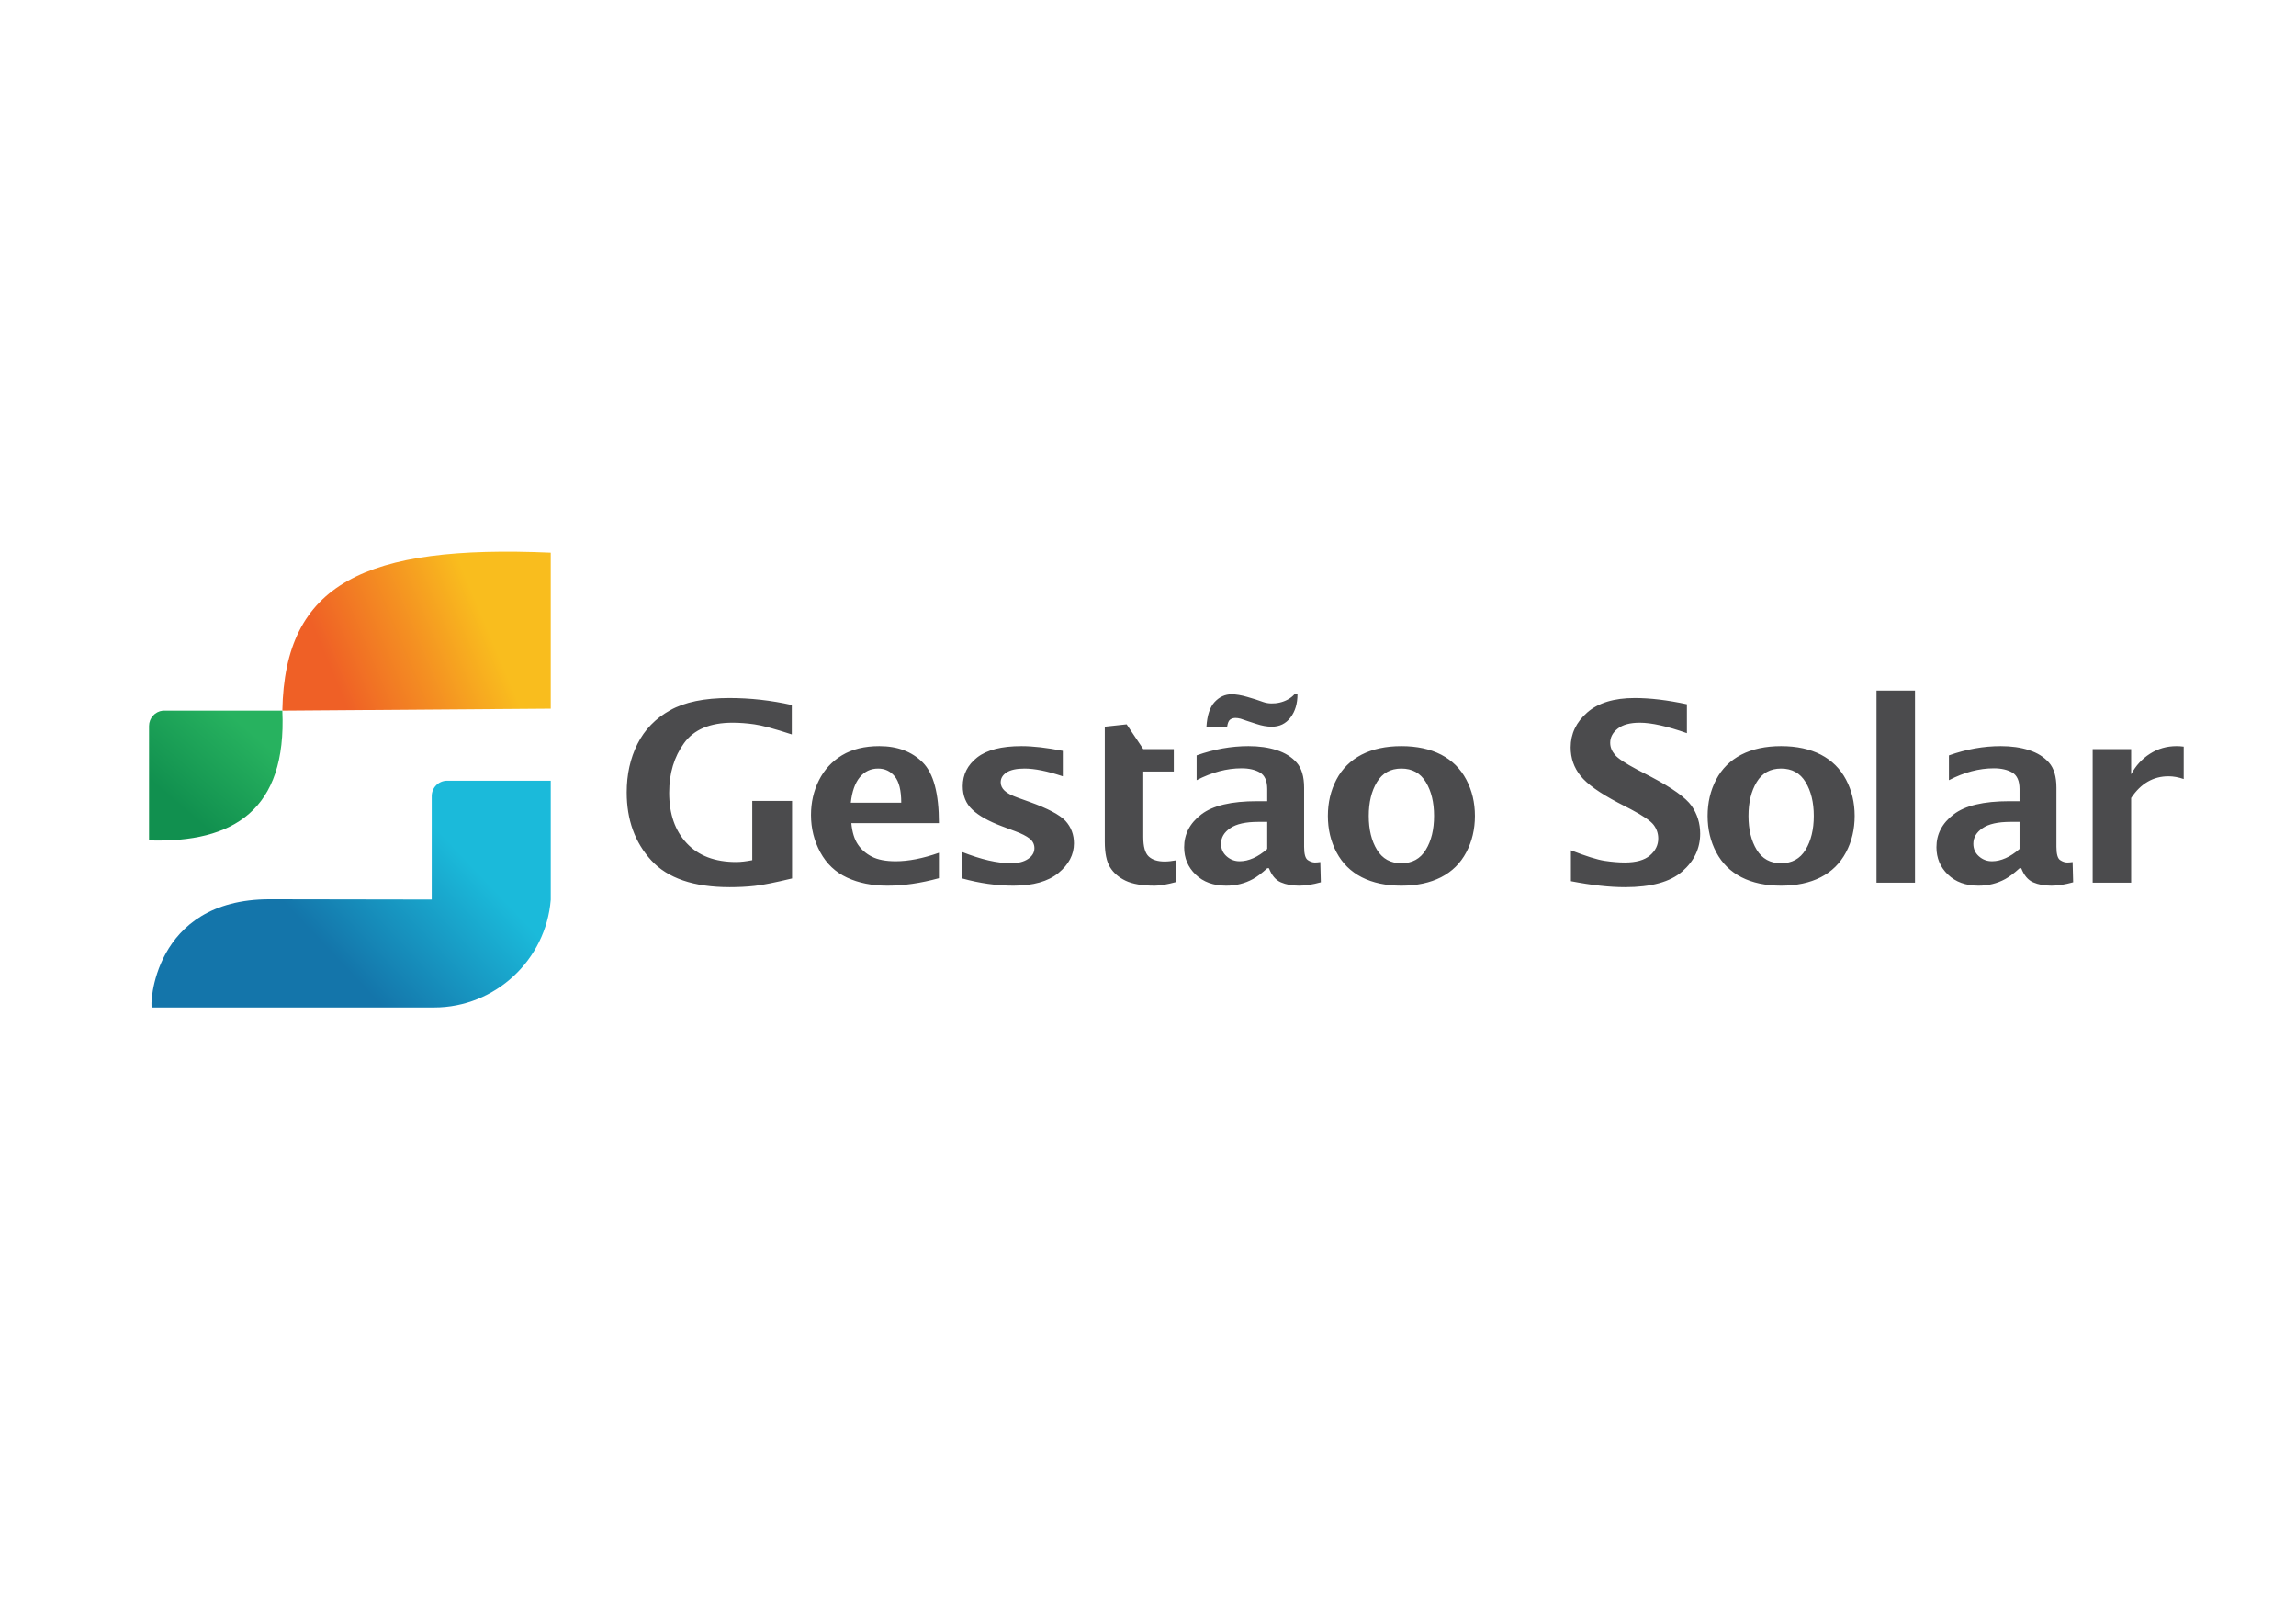
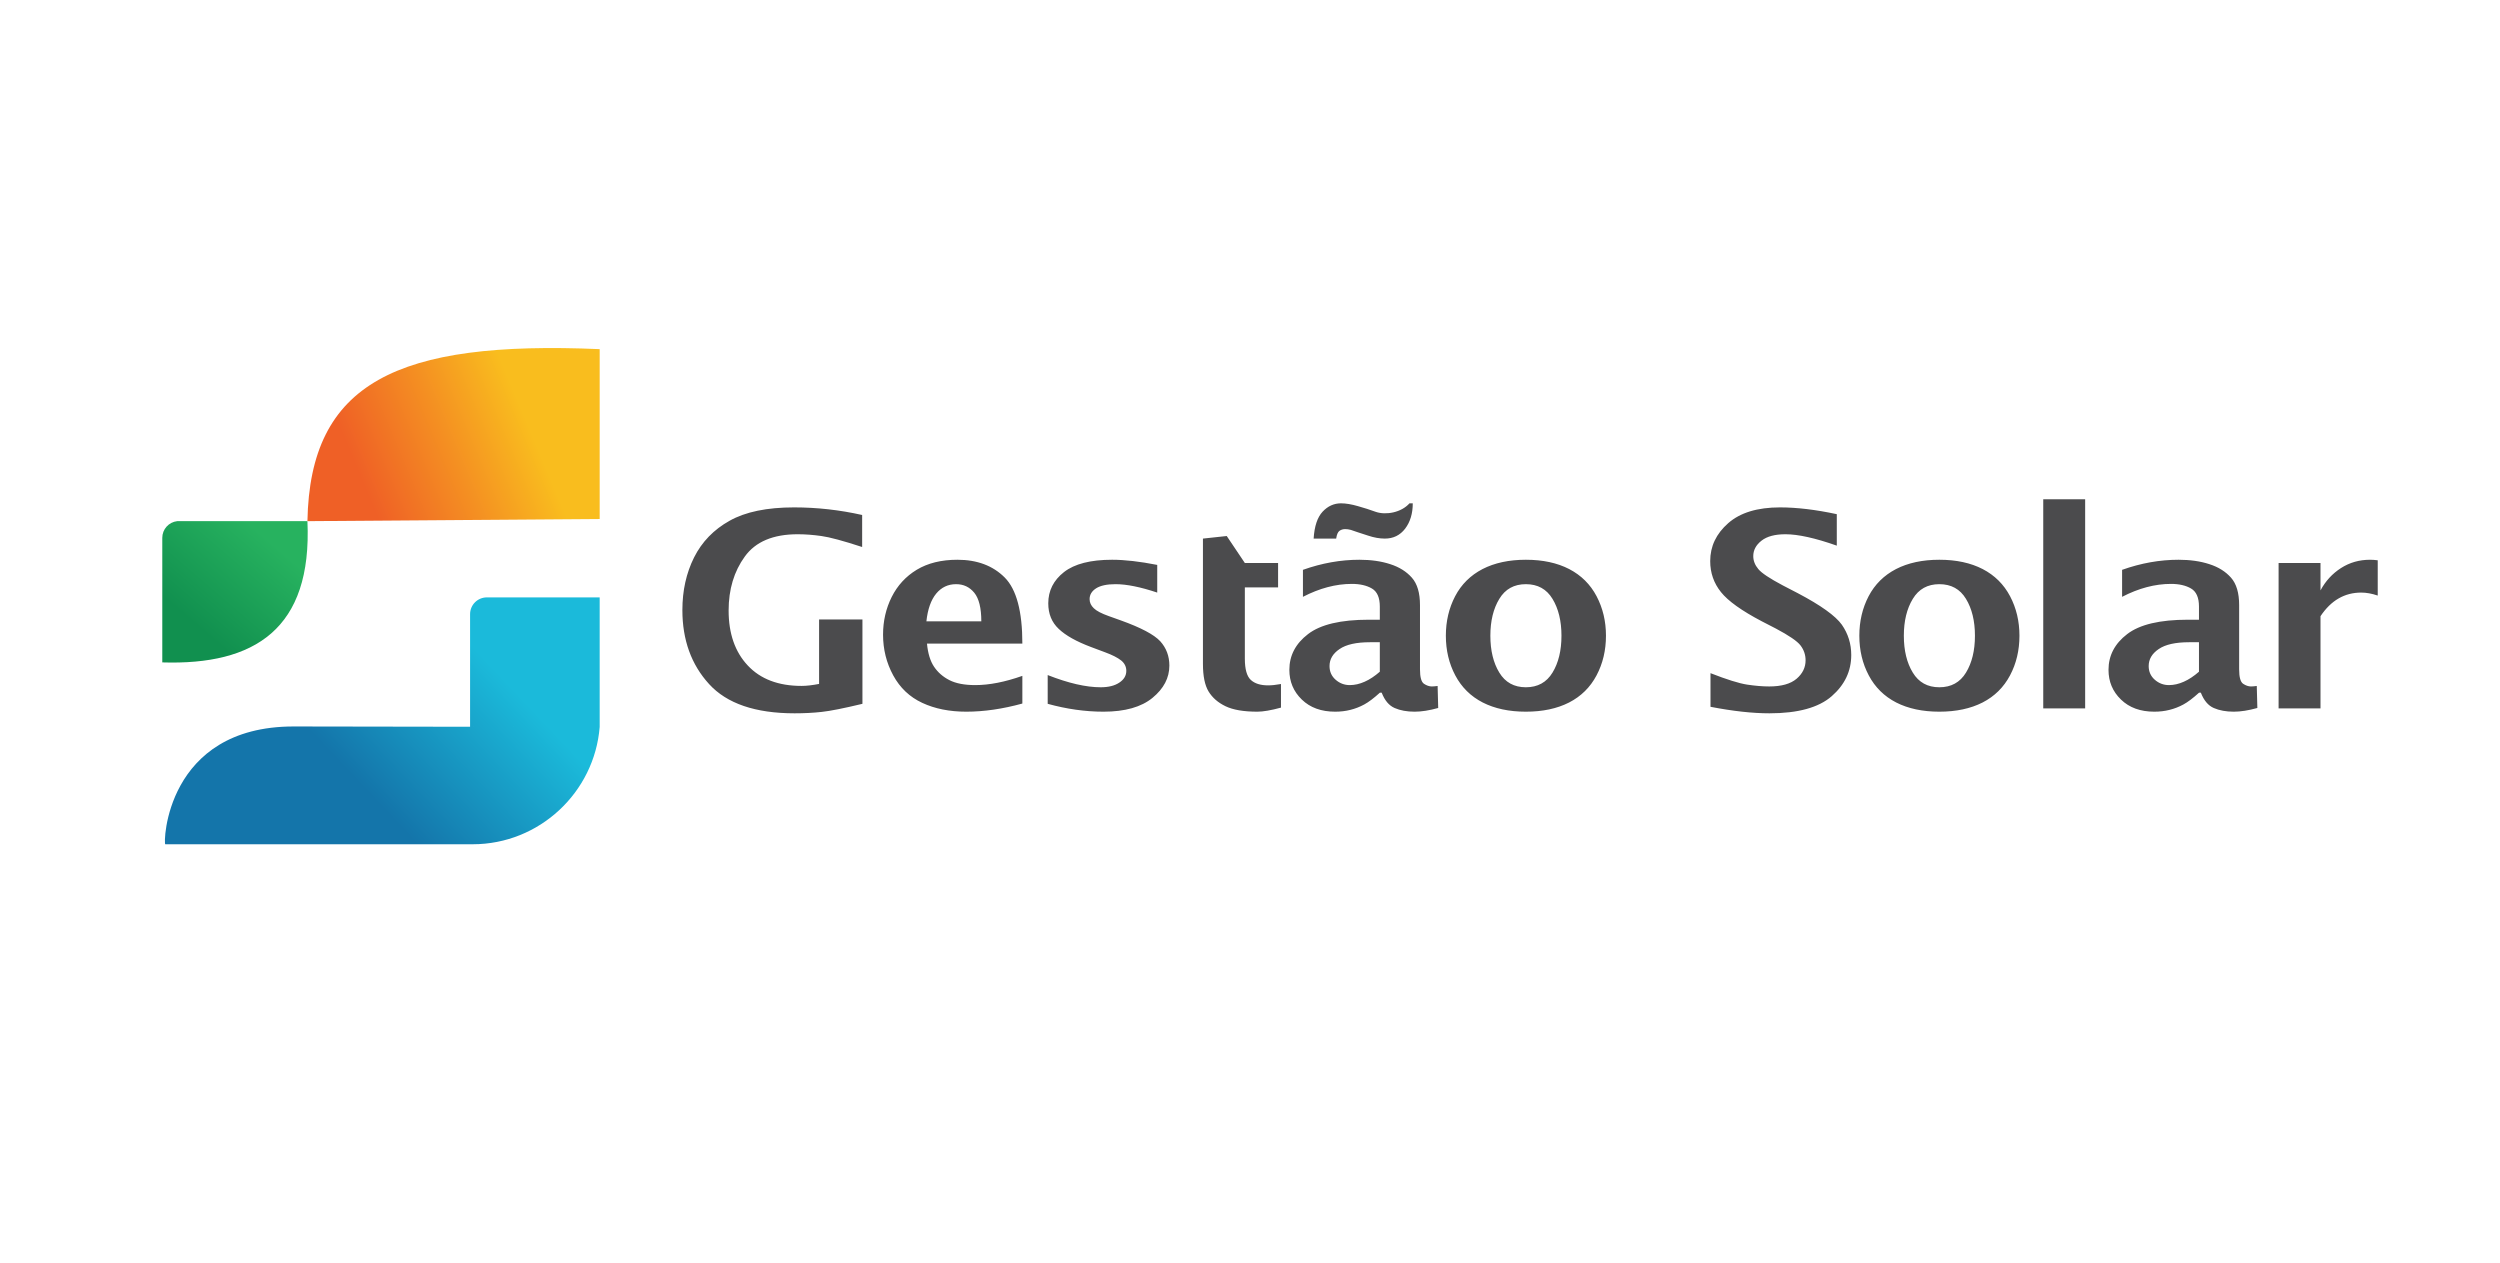
- <svg xmlns="http://www.w3.org/2000/svg" xml:space="preserve" width="297mm" height="210mm" version="1.1" style="shape-rendering:geometricPrecision; text-rendering:geometricPrecision; image-rendering:optimizeQuality; fill-rule:evenodd; clip-rule:evenodd" viewBox="0 0 29700 21000">
+ <svg xmlns="http://www.w3.org/2000/svg" xml:space="preserve" width="297mm" height="150mm" version="1.1" style="shape-rendering:geometricPrecision; text-rendering:geometricPrecision; image-rendering:optimizeQuality; fill-rule:evenodd; clip-rule:evenodd" viewBox="0 0 29700 15000">
  <defs>
    <style type="text/css">
   
    .fil3 {fill:#4B4B4D;fill-rule:nonzero}
    .fil0 {fill:url(#id0)}
    .fil2 {fill:url(#id1)}
    .fil1 {fill:url(#id2)}
   
  </style>
-     <linearGradient id="id0" gradientUnits="userSpaceOnUse" x1="6238.18" y1="7960.64" x2="4323.38" y2="8763.62">
+     <linearGradient id="id0" gradientUnits="userSpaceOnUse" x1="6238.18" y1="4960.64" x2="4323.38" y2="5763.62">
      <stop offset="0" style="stop-opacity:1; stop-color:#F9BD1E" />
      <stop offset="0.471" style="stop-opacity:1; stop-color:#F48F22" />
      <stop offset="1" style="stop-opacity:1; stop-color:#EF6026" />
    </linearGradient>
-     <linearGradient id="id1" gradientUnits="userSpaceOnUse" x1="6186.29" y1="11280.46" x2="4662.69" y2="12721.71">
+     <linearGradient id="id1" gradientUnits="userSpaceOnUse" x1="6186.29" y1="8280.46" x2="4662.69" y2="9721.71">
      <stop offset="0" style="stop-opacity:1; stop-color:#1BBADA" />
      <stop offset="1" style="stop-opacity:1; stop-color:#1475AA" />
    </linearGradient>
-     <linearGradient id="id2" gradientUnits="userSpaceOnUse" x1="3149.79" y1="9381.3" x2="2285.05" y2="10390.17">
+     <linearGradient id="id2" gradientUnits="userSpaceOnUse" x1="3149.79" y1="6381.3" x2="2285.05" y2="7390.17">
      <stop offset="0" style="stop-opacity:1; stop-color:#27B25F" />
      <stop offset="1" style="stop-opacity:1; stop-color:#11904F" />
    </linearGradient>
  </defs>
  <g id="Camada_x0020_1">
-     <g id="_2537507015600">
+     <g id="_2717986828672">
      <g>
        <g>
-           <path class="fil0" d="M3652.28 9191.33l3471.87 -25.74c0,-672.58 0,-1345.16 0,-2017.75 -2406.19,-103.95 -3441.78,395.94 -3471.87,2043.49z" />
-           <path class="fil1" d="M2104.81 9191.33l1547.47 0c58.41,1283 -629.66,1712.85 -1724.35,1678.03l0 -1479.85c0,-102.52 77.36,-186.96 176.88,-198.18z" />
+           <path class="fil0" d="M3652.28 6191.33l3471.87 -25.74c0,-672.58 0,-1345.16 0,-2017.75 -2406.19,-103.95 -3441.78,395.94 -3471.87,2043.49z" />
+           <path class="fil1" d="M2104.81 6191.33l1547.47 0c58.41,1283 -629.66,1712.85 -1724.35,1678.03l0 -1479.85c0,-102.52 77.36,-186.96 176.88,-198.18z" />
        </g>
-         <path class="fil2" d="M3489.49 11630.45l3634.66 6.01c-61.71,776.79 -716.67,1393.3 -1508.61,1393.3l-3651.93 0c-24.76,0 0.65,-1400.19 1525.88,-1399.31zm2095.09 3.46l0 -1337.56c0,-110.16 89.3,-199.46 199.45,-199.46l1340.12 0 0 1539.57" />
+         <path class="fil2" d="M3489.49 8630.45l3634.66 6.01c-61.71,776.79 -716.67,1393.3 -1508.61,1393.3l-3651.93 0c-24.76,0 0.65,-1400.19 1525.88,-1399.31zm2095.09 3.46l0 -1337.56c0,-110.16 89.3,-199.46 199.45,-199.46l1340.12 0 0 1539.57" />
      </g>
-       <path class="fil3" d="M10245.76 11361.35c-221.46,53.18 -382.83,85.41 -484.12,96.15 -101.29,11.28 -208.87,16.66 -321.62,16.66 -465.8,0 -804.58,-115.5 -1015.73,-347.02 -211.73,-231.53 -317.59,-524.84 -317.59,-879.38 0,-232.06 46.34,-440.49 139.05,-625.82 93.27,-185.33 233.48,-330.37 422.32,-435.66 188.27,-105.82 443.49,-158.47 765.67,-158.47 271.81,0 541.35,30.08 808.58,90.25l0 380.33c-224.89,-73.6 -386.25,-117.11 -484.68,-130.53 -98.44,-13.97 -192.29,-20.96 -281.56,-20.96 -290.7,0 -500.14,88.1 -627.75,264.83 -128.2,176.2 -192.29,390 -192.29,640.86 0,273.97 75.55,491.53 227.18,653.22 151.08,161.7 364.53,242.81 639.22,242.81 58.94,0 128.75,-8.06 208.3,-23.64l0 -766.02 515.02 0 0 1002.39zm1899.83 -3.23c-234.61,64.47 -456.64,96.7 -666.67,96.7 -198.56,0 -373.09,-34.92 -522.45,-104.76 -149.36,-69.29 -264.38,-178.34 -345.07,-326.6 -80.68,-148.27 -120.75,-309.95 -120.75,-483.47 0,-161.69 34.33,-311.03 102.44,-447.47 68.66,-136.98 167.67,-244.96 298.15,-323.93 131.03,-78.97 291.84,-118.71 482.97,-118.71 234.05,0 421.19,70.37 561.38,210.57 140.2,140.75 210,402.35 210,785.37l-1133.04 0c10.87,116.03 38.9,207.88 84.12,275.03 44.63,66.61 105.29,119.79 181.98,159.01 76.67,39.22 179.11,59.09 307.86,59.09 165.39,0 351.94,-36.52 559.08,-109.58l0 328.75zm-1139.92 -976.6l652.37 0c0,-158.47 -28.04,-271.27 -83.54,-339.5 -56.07,-68.22 -127.61,-102.06 -216.31,-102.06 -95.57,0 -174.54,37.6 -236.35,112.27 -61.8,75.2 -100.7,184.79 -116.17,329.29zm1440.91 979.83l0 -341.65c245.51,96.68 455.52,145.04 629.48,145.04 92.71,0 166.53,-18.26 221.47,-55.33 55.51,-36.53 82.97,-83.27 82.97,-139.67 0,-49.42 -20.6,-90.78 -61.81,-124.09 -41.77,-32.77 -104.72,-65 -189.41,-96.16l-167.67 -62.85c-173.39,-65 -301.57,-136.98 -383.97,-215.41 -82.98,-77.9 -124.19,-178.88 -124.19,-304.05 0,-149.87 62.37,-273.42 187.12,-371.19 124.77,-97.23 315.33,-146.11 571.69,-146.11 149.92,0 328.47,20.4 535.62,61.24l0 328.74c-199.14,-66.6 -363.95,-99.9 -494.98,-99.9 -102.44,0 -179.69,16.64 -231.2,49.42 -51.51,33.3 -77.25,75.74 -77.25,128.38 0,40.83 16.6,76.81 50.35,108.52 32.05,31.69 91.56,62.31 177.4,92.92l144.2 51.58c237.49,85.41 393.14,167.6 466.98,247.1 72.67,80.58 108.71,177.27 108.71,289.55 0,145.58 -66.94,273.42 -200.29,383 -133.33,109.6 -327.32,164.39 -581.98,164.39 -216.31,0 -437.77,-31.16 -663.24,-93.47zm2771.4 45.12c-118.46,32.23 -212.3,48.35 -280.41,48.35 -162.51,0 -288.41,-21.49 -377.68,-64.47 -89.84,-42.97 -156.8,-101.52 -202.01,-175.66 -44.63,-73.6 -66.95,-182.63 -66.95,-326.6l0 -909.46 0 -290.08 0 -290.08 282.77 -30.5 215.09 320.58 394.86 0 0 290.08 -394.86 0 0 846.61c0,124.09 23.47,208.43 70.39,251.93 46.92,43.52 115.59,65 206,65 42.92,0 93.85,-5.37 152.8,-16.11l0 280.41zm1174.81 -177.27c-71.53,65 -133.34,111.73 -185.99,140.2 -52.65,28.48 -107.57,49.96 -164.81,63.93 -56.64,14.5 -117.3,21.49 -180.82,21.49 -164.23,0 -296.43,-47.81 -395.43,-143.97 -99,-95.62 -148.21,-213.26 -148.21,-352.92 0,-169.76 73.82,-311.58 222.03,-424.92 148.21,-113.89 387.99,-170.83 720.47,-170.83l132.18 0 0 -156.85c0,-105.84 -31.47,-177.28 -93.84,-213.81 -62.39,-36.53 -141.92,-54.79 -238.06,-54.79 -189.99,0 -383.41,51.03 -581.41,153.63l0 -320.69c224.9,-80.05 448.65,-119.79 671.25,-119.79 136.2,0 258.1,17.19 365.1,52.11 107.59,34.37 193.42,88.09 257.51,160.61 64.67,73.05 96.71,181.57 96.71,326.07l0 763.87c0,92.94 16.03,149.89 47.5,170.84 31.48,20.94 62.37,31.68 93.27,31.68 18.33,0 41.21,-2.14 68.67,-5.9l6.88 261.61c-105.3,29.55 -198.59,44.05 -280.42,44.05 -91.56,0 -170.52,-14.5 -236.91,-43.52 -66.95,-29 -117.88,-89.71 -153.92,-182.1l-21.75 0zm-0.58 -249.25l0 -350.25 -117.31 0c-161.37,0 -282.11,26.86 -361.08,81.12 -79.55,53.72 -119.03,120.86 -119.03,201.98 0,66.07 24.03,119.79 72.11,162.23 48.07,42.43 104.14,63.92 168.8,63.92 58.38,0 116.74,-13.43 176.83,-40.29 59.51,-26.31 119.6,-66.07 179.68,-118.71zm-786.27 -1581.48c9.16,-146.65 44.64,-253.01 106.43,-319.63 61.82,-66.06 135.07,-99.37 218.61,-99.37 57.22,0 124.76,11.28 202.58,33.84l107.58 32.23 103.58 35.46c119.89,41.03 302.15,8.57 399.91,-101.53l39.01 0c0,121.4 -30.34,221.86 -90.43,300.82 -60.64,78.97 -140.76,118.18 -241.49,118.18 -62.37,0 -128.75,-11.82 -199.14,-35.45l-119.02 -38.68 -85.27 -29.01c-23.45,-6.44 -46.35,-9.67 -67.53,-9.67 -25.17,0 -48.06,6.99 -67.52,20.41 -19.46,13.97 -32.61,44.59 -39.48,92.4l-267.82 0zm2521.32 2056.35c-199.15,0 -369.67,-36.53 -512.17,-109.05 -142.49,-73.06 -251.21,-180.5 -326.17,-321.78 -74.99,-141.27 -112.16,-298.67 -112.16,-471.64 0,-171.91 36.61,-328.23 110.43,-469.5 73.82,-140.75 182.55,-248.18 325.03,-322.31 143.06,-73.6 314.74,-110.66 515.04,-110.66 200.86,0 372.53,37.06 515.03,110.66 142.48,74.13 250.63,181.56 325.02,322.31 74.4,141.27 111.6,297.59 111.6,469.5 0,172.97 -37.2,330.37 -112.16,471.64 -74.97,141.28 -183.71,248.72 -326.19,321.78 -142.48,72.52 -313.59,109.05 -513.3,109.05zm0 -290.08c140.19,0 246.06,-58.02 316.44,-174.05 70.98,-116.03 106.45,-262.15 106.45,-438.34 0,-175.13 -35.47,-321.24 -106.45,-437.81 -70.38,-116.57 -176.25,-174.58 -316.44,-174.58 -139.64,0 -244.93,58.01 -315.32,174.58 -70.95,116.57 -106.44,262.68 -106.44,437.81 0,176.19 35.49,322.31 106.44,438.34 70.39,116.03 175.68,174.05 315.32,174.05zm2193.41 232.06l0 -399.66c193.43,75.74 338.2,120.86 433.76,135.9 96.15,14.5 184.27,22.02 264.38,22.02 144.79,0 252.94,-30.61 324.47,-91.31 71.53,-61.24 107.02,-134.3 107.02,-219.18 0,-65 -20.04,-124.09 -60.09,-176.74 -39.49,-51.56 -137.34,-118.17 -292.42,-200.36l-167.67 -86.48c-238.62,-125.17 -400.01,-240.66 -484.7,-346.5 -85.27,-106.35 -128.19,-228.84 -128.19,-368.5 0,-175.66 71.54,-325.53 214.03,-450.7 142.49,-125.16 347.35,-187.48 615.16,-187.48 199.16,0 424.62,26.87 674.69,80.58l0 373.89c-255.79,-90.26 -459.52,-135.38 -610.01,-135.38 -124.75,0 -219.18,25.25 -284.43,76.28 -65.22,51.03 -97.84,112.28 -97.84,183.71 0,54.81 20.02,105.84 59.52,153.1 38.32,47.28 135.04,111.74 290.12,193.93l179.12 92.94c273.53,143.96 448.07,269.13 523.61,374.95 74.39,106.89 111.59,226.7 111.59,359.91 0,191.24 -77.26,354 -232.34,489.37 -155.07,135.38 -401.72,203.07 -739.92,203.07 -200.28,0 -433.76,-25.79 -699.86,-77.36zm2718.74 58.02c-199.14,0 -369.68,-36.53 -512.17,-109.05 -142.5,-73.06 -251.21,-180.5 -326.18,-321.78 -74.97,-141.27 -112.16,-298.67 -112.16,-471.64 0,-171.91 36.62,-328.23 110.44,-469.5 73.83,-140.75 182.55,-248.18 325.04,-322.31 143.06,-73.6 314.74,-110.66 515.03,-110.66 200.85,0 372.53,37.06 515.02,110.66 142.5,74.13 250.65,181.56 325.04,322.31 74.4,141.27 111.58,297.59 111.58,469.5 0,172.97 -37.18,330.37 -112.16,471.64 -74.96,141.28 -183.69,248.72 -326.18,321.78 -142.48,72.52 -313.59,109.05 -513.3,109.05zm0 -290.08c140.2,0 246.07,-58.02 316.45,-174.05 70.96,-116.03 106.44,-262.15 106.44,-438.34 0,-175.13 -35.48,-321.24 -106.44,-437.81 -70.38,-116.57 -176.25,-174.58 -316.45,-174.58 -139.63,0 -244.92,58.01 -315.31,174.58 -70.97,116.57 -106.45,262.68 -106.45,437.81 0,176.19 35.48,322.31 106.45,438.34 70.39,116.03 175.68,174.05 315.31,174.05zm1234.32 251.4l0 -2485.02 497.86 0 0 2485.02 -497.86 0zm1850.62 -186.94c-71.52,65 -133.32,111.73 -185.97,140.2 -52.65,28.48 -107.58,49.96 -164.81,63.93 -56.66,14.5 -117.3,21.49 -180.82,21.49 -164.25,0 -296.43,-47.81 -395.44,-143.97 -98.99,-95.62 -148.22,-213.26 -148.22,-352.92 0,-169.76 73.83,-311.58 222.04,-424.92 148.21,-113.89 388,-170.83 720.47,-170.83l132.19 0 0 -156.85c0,-105.84 -31.49,-177.28 -93.86,-213.81 -62.37,-36.53 -141.91,-54.79 -238.05,-54.79 -189.99,0 -383.4,51.03 -581.4,153.63l0 -320.69c224.89,-80.05 448.65,-119.79 671.24,-119.79 136.21,0 258.09,17.19 365.1,52.11 107.59,34.37 193.43,88.09 257.52,160.61 64.66,73.05 96.71,181.57 96.71,326.07l0 763.87c0,92.94 16.01,149.89 47.49,170.84 31.48,20.94 62.38,31.68 93.28,31.68 18.32,0 41.21,-2.14 68.67,-5.9l6.87 261.61c-105.3,29.55 -198.58,44.05 -280.41,44.05 -91.56,0 -170.53,-14.5 -236.91,-43.52 -66.95,-29 -117.89,-89.71 -153.94,-182.1l-21.75 0zm-0.56 -249.25l0 -350.25 -117.31 0c-161.38,0 -282.11,26.86 -361.1,81.12 -79.54,53.72 -119.01,120.86 -119.01,201.98 0,66.07 24.02,119.79 72.09,162.23 48.08,42.43 104.16,63.92 168.82,63.92 58.36,0 116.74,-13.43 176.81,-40.29 59.52,-26.31 119.62,-66.07 179.7,-118.71zm945.9 436.19l0 -1727.59 497.87 0 0 325.54c59.51,-111.2 140.19,-199.3 243.19,-265.37 103.02,-66.07 218.04,-98.84 344.51,-98.84 29.74,0 60.65,2.14 92.11,6.43l0 419.02c-69.23,-23.64 -135.04,-35.47 -196.27,-35.47 -98.42,0 -188.26,23.11 -268.96,69.84 -80.1,46.21 -151.64,116.58 -214.58,210.58l0 1095.86 -497.87 0z" />
+       <path class="fil3" d="M10245.76 8361.35c-221.46,53.18 -382.83,85.41 -484.12,96.15 -101.29,11.28 -208.87,16.66 -321.62,16.66 -465.8,0 -804.58,-115.5 -1015.73,-347.02 -211.73,-231.53 -317.59,-524.84 -317.59,-879.38 0,-232.06 46.34,-440.49 139.05,-625.82 93.27,-185.33 233.48,-330.37 422.32,-435.66 188.27,-105.82 443.49,-158.47 765.67,-158.47 271.81,0 541.35,30.08 808.58,90.25l0 380.33c-224.89,-73.6 -386.25,-117.11 -484.68,-130.53 -98.44,-13.97 -192.29,-20.96 -281.56,-20.96 -290.7,0 -500.14,88.1 -627.75,264.83 -128.2,176.2 -192.29,390 -192.29,640.86 0,273.97 75.55,491.53 227.18,653.22 151.08,161.7 364.53,242.81 639.22,242.81 58.94,0 128.75,-8.06 208.3,-23.64l0 -766.02 515.02 0 0 1002.39zm1899.83 -3.23c-234.61,64.47 -456.64,96.7 -666.67,96.7 -198.56,0 -373.09,-34.92 -522.45,-104.76 -149.36,-69.29 -264.38,-178.34 -345.07,-326.6 -80.68,-148.27 -120.75,-309.95 -120.75,-483.47 0,-161.69 34.33,-311.03 102.44,-447.47 68.66,-136.98 167.67,-244.96 298.15,-323.93 131.03,-78.97 291.84,-118.71 482.97,-118.71 234.05,0 421.19,70.37 561.38,210.57 140.2,140.75 210,402.35 210,785.37l-1133.04 0c10.87,116.03 38.9,207.88 84.12,275.03 44.63,66.61 105.29,119.79 181.98,159.01 76.67,39.22 179.11,59.09 307.86,59.09 165.39,0 351.94,-36.52 559.08,-109.58l0 328.75zm-1139.92 -976.6l652.37 0c0,-158.47 -28.04,-271.27 -83.54,-339.5 -56.07,-68.22 -127.61,-102.06 -216.31,-102.06 -95.57,0 -174.54,37.6 -236.35,112.27 -61.8,75.2 -100.7,184.79 -116.17,329.29zm1440.91 979.83l0 -341.65c245.51,96.68 455.52,145.04 629.48,145.04 92.71,0 166.53,-18.26 221.47,-55.33 55.51,-36.53 82.97,-83.27 82.97,-139.67 0,-49.42 -20.6,-90.78 -61.81,-124.09 -41.77,-32.77 -104.72,-65 -189.41,-96.16l-167.67 -62.85c-173.39,-65 -301.57,-136.98 -383.97,-215.41 -82.98,-77.9 -124.19,-178.88 -124.19,-304.05 0,-149.87 62.37,-273.42 187.12,-371.19 124.77,-97.23 315.33,-146.11 571.69,-146.11 149.92,0 328.47,20.4 535.62,61.24l0 328.74c-199.14,-66.6 -363.95,-99.9 -494.98,-99.9 -102.44,0 -179.69,16.64 -231.2,49.42 -51.51,33.3 -77.25,75.74 -77.25,128.38 0,40.83 16.6,76.81 50.35,108.52 32.05,31.69 91.56,62.31 177.4,92.92l144.2 51.58c237.49,85.41 393.14,167.6 466.98,247.1 72.67,80.58 108.71,177.27 108.71,289.55 0,145.58 -66.94,273.42 -200.29,383 -133.33,109.6 -327.32,164.39 -581.98,164.39 -216.31,0 -437.77,-31.16 -663.24,-93.47zm2771.4 45.12c-118.46,32.23 -212.3,48.35 -280.41,48.35 -162.51,0 -288.41,-21.49 -377.68,-64.47 -89.84,-42.97 -156.8,-101.52 -202.01,-175.66 -44.63,-73.6 -66.95,-182.63 -66.95,-326.6l0 -909.46 0 -290.08 0 -290.08 282.77 -30.5 215.09 320.58 394.86 0 0 290.08 -394.86 0 0 846.61c0,124.09 23.47,208.43 70.39,251.93 46.92,43.52 115.59,65 206,65 42.92,0 93.85,-5.37 152.8,-16.11l0 280.41zm1174.81 -177.27c-71.53,65 -133.34,111.73 -185.99,140.2 -52.65,28.48 -107.57,49.96 -164.81,63.93 -56.64,14.5 -117.3,21.49 -180.82,21.49 -164.23,0 -296.43,-47.81 -395.43,-143.97 -99,-95.62 -148.21,-213.26 -148.21,-352.92 0,-169.76 73.82,-311.58 222.03,-424.92 148.21,-113.89 387.99,-170.83 720.47,-170.83l132.18 0 0 -156.85c0,-105.84 -31.47,-177.28 -93.84,-213.81 -62.39,-36.53 -141.92,-54.79 -238.06,-54.79 -189.99,0 -383.41,51.03 -581.41,153.63l0 -320.69c224.9,-80.05 448.65,-119.79 671.25,-119.79 136.2,0 258.1,17.19 365.1,52.11 107.59,34.37 193.42,88.09 257.51,160.61 64.67,73.05 96.71,181.57 96.71,326.07l0 763.87c0,92.94 16.03,149.89 47.5,170.84 31.48,20.94 62.37,31.68 93.27,31.68 18.33,0 41.21,-2.14 68.67,-5.9l6.88 261.61c-105.3,29.55 -198.59,44.05 -280.42,44.05 -91.56,0 -170.52,-14.5 -236.91,-43.52 -66.95,-29 -117.88,-89.71 -153.92,-182.1l-21.75 0zm-0.58 -249.25l0 -350.25 -117.31 0c-161.37,0 -282.11,26.86 -361.08,81.12 -79.55,53.72 -119.03,120.86 -119.03,201.98 0,66.07 24.03,119.79 72.11,162.23 48.07,42.43 104.14,63.92 168.8,63.92 58.38,0 116.74,-13.43 176.83,-40.29 59.51,-26.31 119.6,-66.07 179.68,-118.71zm-786.27 -1581.48c9.16,-146.65 44.64,-253.01 106.43,-319.63 61.82,-66.06 135.07,-99.37 218.61,-99.37 57.22,0 124.76,11.28 202.58,33.84l107.58 32.23 103.58 35.46c119.89,41.03 302.15,8.57 399.91,-101.53l39.01 0c0,121.4 -30.34,221.86 -90.43,300.82 -60.64,78.97 -140.76,118.18 -241.49,118.18 -62.37,0 -128.75,-11.82 -199.14,-35.45l-119.02 -38.68 -85.27 -29.01c-23.45,-6.44 -46.35,-9.67 -67.53,-9.67 -25.17,0 -48.06,6.99 -67.52,20.41 -19.46,13.97 -32.61,44.59 -39.48,92.4l-267.82 0zm2521.32 2056.35c-199.15,0 -369.67,-36.53 -512.17,-109.05 -142.49,-73.06 -251.21,-180.5 -326.17,-321.78 -74.99,-141.27 -112.16,-298.67 -112.16,-471.64 0,-171.91 36.61,-328.23 110.43,-469.5 73.82,-140.75 182.55,-248.18 325.03,-322.31 143.06,-73.6 314.74,-110.66 515.04,-110.66 200.86,0 372.53,37.06 515.03,110.66 142.48,74.13 250.63,181.56 325.02,322.31 74.4,141.27 111.6,297.59 111.6,469.5 0,172.97 -37.2,330.37 -112.16,471.64 -74.97,141.28 -183.71,248.72 -326.19,321.78 -142.48,72.52 -313.59,109.05 -513.3,109.05zm0 -290.08c140.19,0 246.06,-58.02 316.44,-174.05 70.98,-116.03 106.45,-262.15 106.45,-438.34 0,-175.13 -35.47,-321.24 -106.45,-437.81 -70.38,-116.57 -176.25,-174.58 -316.44,-174.58 -139.64,0 -244.93,58.01 -315.32,174.58 -70.95,116.57 -106.44,262.68 -106.44,437.81 0,176.19 35.49,322.31 106.44,438.34 70.39,116.03 175.68,174.05 315.32,174.05zm2193.41 232.06l0 -399.66c193.43,75.74 338.2,120.86 433.76,135.9 96.15,14.5 184.27,22.02 264.38,22.02 144.79,0 252.94,-30.61 324.47,-91.31 71.53,-61.24 107.02,-134.3 107.02,-219.18 0,-65 -20.04,-124.09 -60.09,-176.74 -39.49,-51.56 -137.34,-118.17 -292.42,-200.36l-167.67 -86.48c-238.62,-125.17 -400.01,-240.66 -484.7,-346.5 -85.27,-106.35 -128.19,-228.84 -128.19,-368.5 0,-175.66 71.54,-325.53 214.03,-450.7 142.49,-125.16 347.35,-187.48 615.16,-187.48 199.16,0 424.62,26.87 674.69,80.58l0 373.89c-255.79,-90.26 -459.52,-135.38 -610.01,-135.38 -124.75,0 -219.18,25.25 -284.43,76.28 -65.22,51.03 -97.84,112.28 -97.84,183.71 0,54.81 20.02,105.84 59.52,153.1 38.32,47.28 135.04,111.74 290.12,193.93l179.12 92.94c273.53,143.96 448.07,269.13 523.61,374.95 74.39,106.89 111.59,226.7 111.59,359.91 0,191.24 -77.26,354 -232.34,489.37 -155.07,135.38 -401.72,203.07 -739.92,203.07 -200.28,0 -433.76,-25.79 -699.86,-77.36zm2718.74 58.02c-199.14,0 -369.68,-36.53 -512.17,-109.05 -142.5,-73.06 -251.21,-180.5 -326.18,-321.78 -74.97,-141.27 -112.16,-298.67 -112.16,-471.64 0,-171.91 36.62,-328.23 110.44,-469.5 73.83,-140.75 182.55,-248.18 325.04,-322.31 143.06,-73.6 314.74,-110.66 515.03,-110.66 200.85,0 372.53,37.06 515.02,110.66 142.5,74.13 250.65,181.56 325.04,322.31 74.4,141.27 111.58,297.59 111.58,469.5 0,172.97 -37.18,330.37 -112.16,471.64 -74.96,141.28 -183.69,248.72 -326.18,321.78 -142.48,72.52 -313.59,109.05 -513.3,109.05zm0 -290.08c140.2,0 246.07,-58.02 316.45,-174.05 70.96,-116.03 106.44,-262.15 106.44,-438.34 0,-175.13 -35.48,-321.24 -106.44,-437.81 -70.38,-116.57 -176.25,-174.58 -316.45,-174.58 -139.63,0 -244.92,58.01 -315.31,174.58 -70.97,116.57 -106.45,262.68 -106.45,437.81 0,176.19 35.48,322.31 106.45,438.34 70.39,116.03 175.68,174.05 315.31,174.05zm1234.32 251.4l0 -2485.02 497.86 0 0 2485.02 -497.86 0zm1850.62 -186.94c-71.52,65 -133.32,111.73 -185.97,140.2 -52.65,28.48 -107.58,49.96 -164.81,63.93 -56.66,14.5 -117.3,21.49 -180.82,21.49 -164.25,0 -296.43,-47.81 -395.44,-143.97 -98.99,-95.62 -148.22,-213.26 -148.22,-352.92 0,-169.76 73.83,-311.58 222.04,-424.92 148.21,-113.89 388,-170.83 720.47,-170.83l132.19 0 0 -156.85c0,-105.84 -31.49,-177.28 -93.86,-213.81 -62.37,-36.53 -141.91,-54.79 -238.05,-54.79 -189.99,0 -383.4,51.03 -581.4,153.63l0 -320.69c224.89,-80.05 448.65,-119.79 671.24,-119.79 136.21,0 258.09,17.19 365.1,52.11 107.59,34.37 193.43,88.09 257.52,160.61 64.66,73.05 96.71,181.57 96.71,326.07l0 763.87c0,92.94 16.01,149.89 47.49,170.84 31.48,20.94 62.38,31.68 93.28,31.68 18.32,0 41.21,-2.14 68.67,-5.9l6.87 261.61c-105.3,29.55 -198.58,44.05 -280.41,44.05 -91.56,0 -170.53,-14.5 -236.91,-43.52 -66.95,-29 -117.89,-89.71 -153.94,-182.1l-21.75 0zm-0.56 -249.25l0 -350.25 -117.31 0c-161.38,0 -282.11,26.86 -361.1,81.12 -79.54,53.72 -119.01,120.86 -119.01,201.98 0,66.07 24.02,119.79 72.09,162.23 48.08,42.43 104.16,63.92 168.82,63.92 58.36,0 116.74,-13.43 176.81,-40.29 59.52,-26.31 119.62,-66.07 179.7,-118.71zm945.9 436.19l0 -1727.59 497.87 0 0 325.54c59.51,-111.2 140.19,-199.3 243.19,-265.37 103.02,-66.07 218.04,-98.84 344.51,-98.84 29.74,0 60.65,2.14 92.11,6.43l0 419.02c-69.23,-23.64 -135.04,-35.47 -196.27,-35.47 -98.42,0 -188.26,23.11 -268.96,69.84 -80.1,46.21 -151.64,116.58 -214.58,210.58l0 1095.86 -497.87 0z" />
    </g>
  </g>
</svg>
